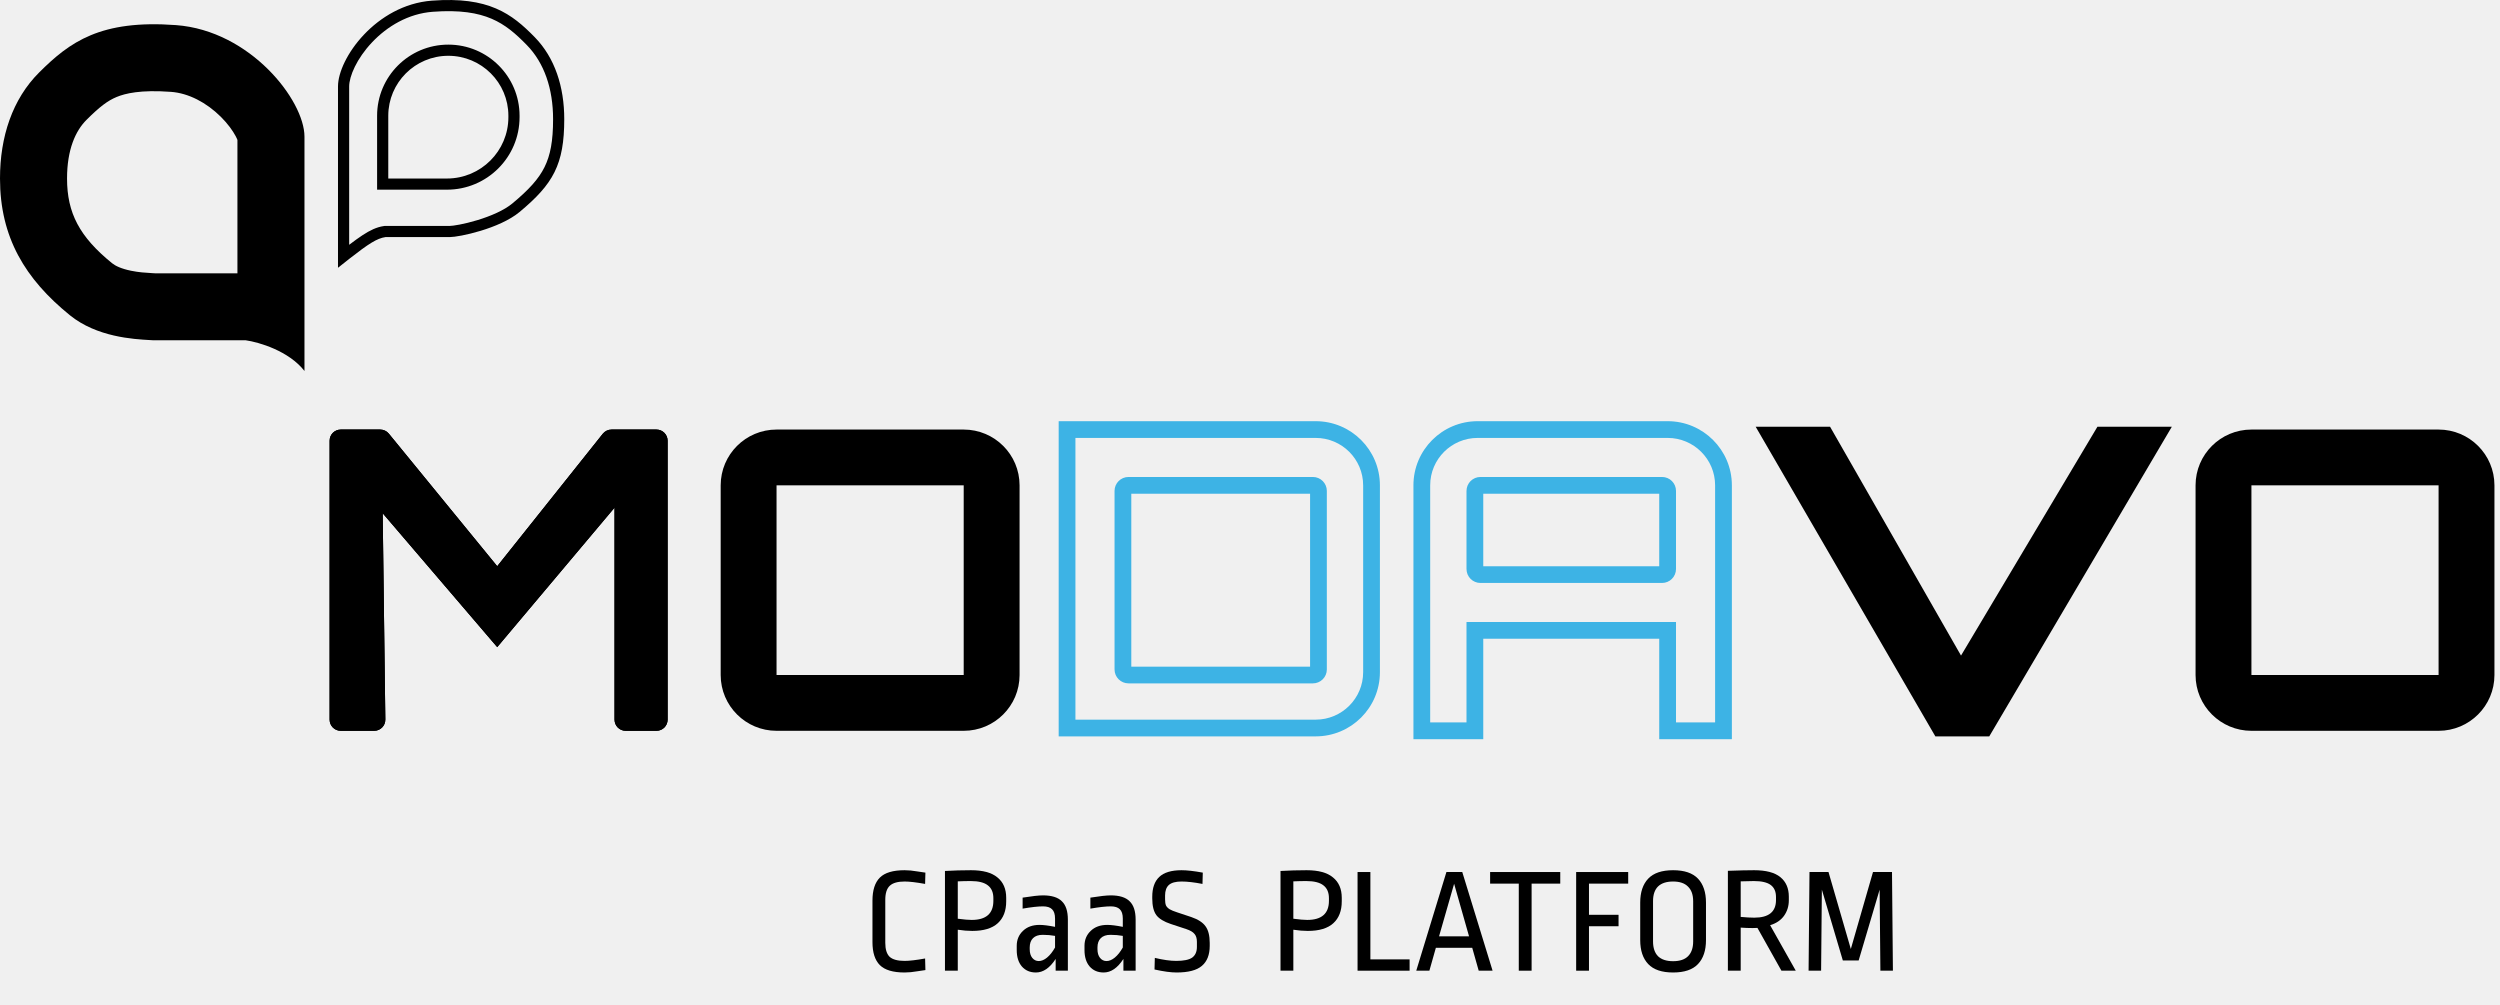
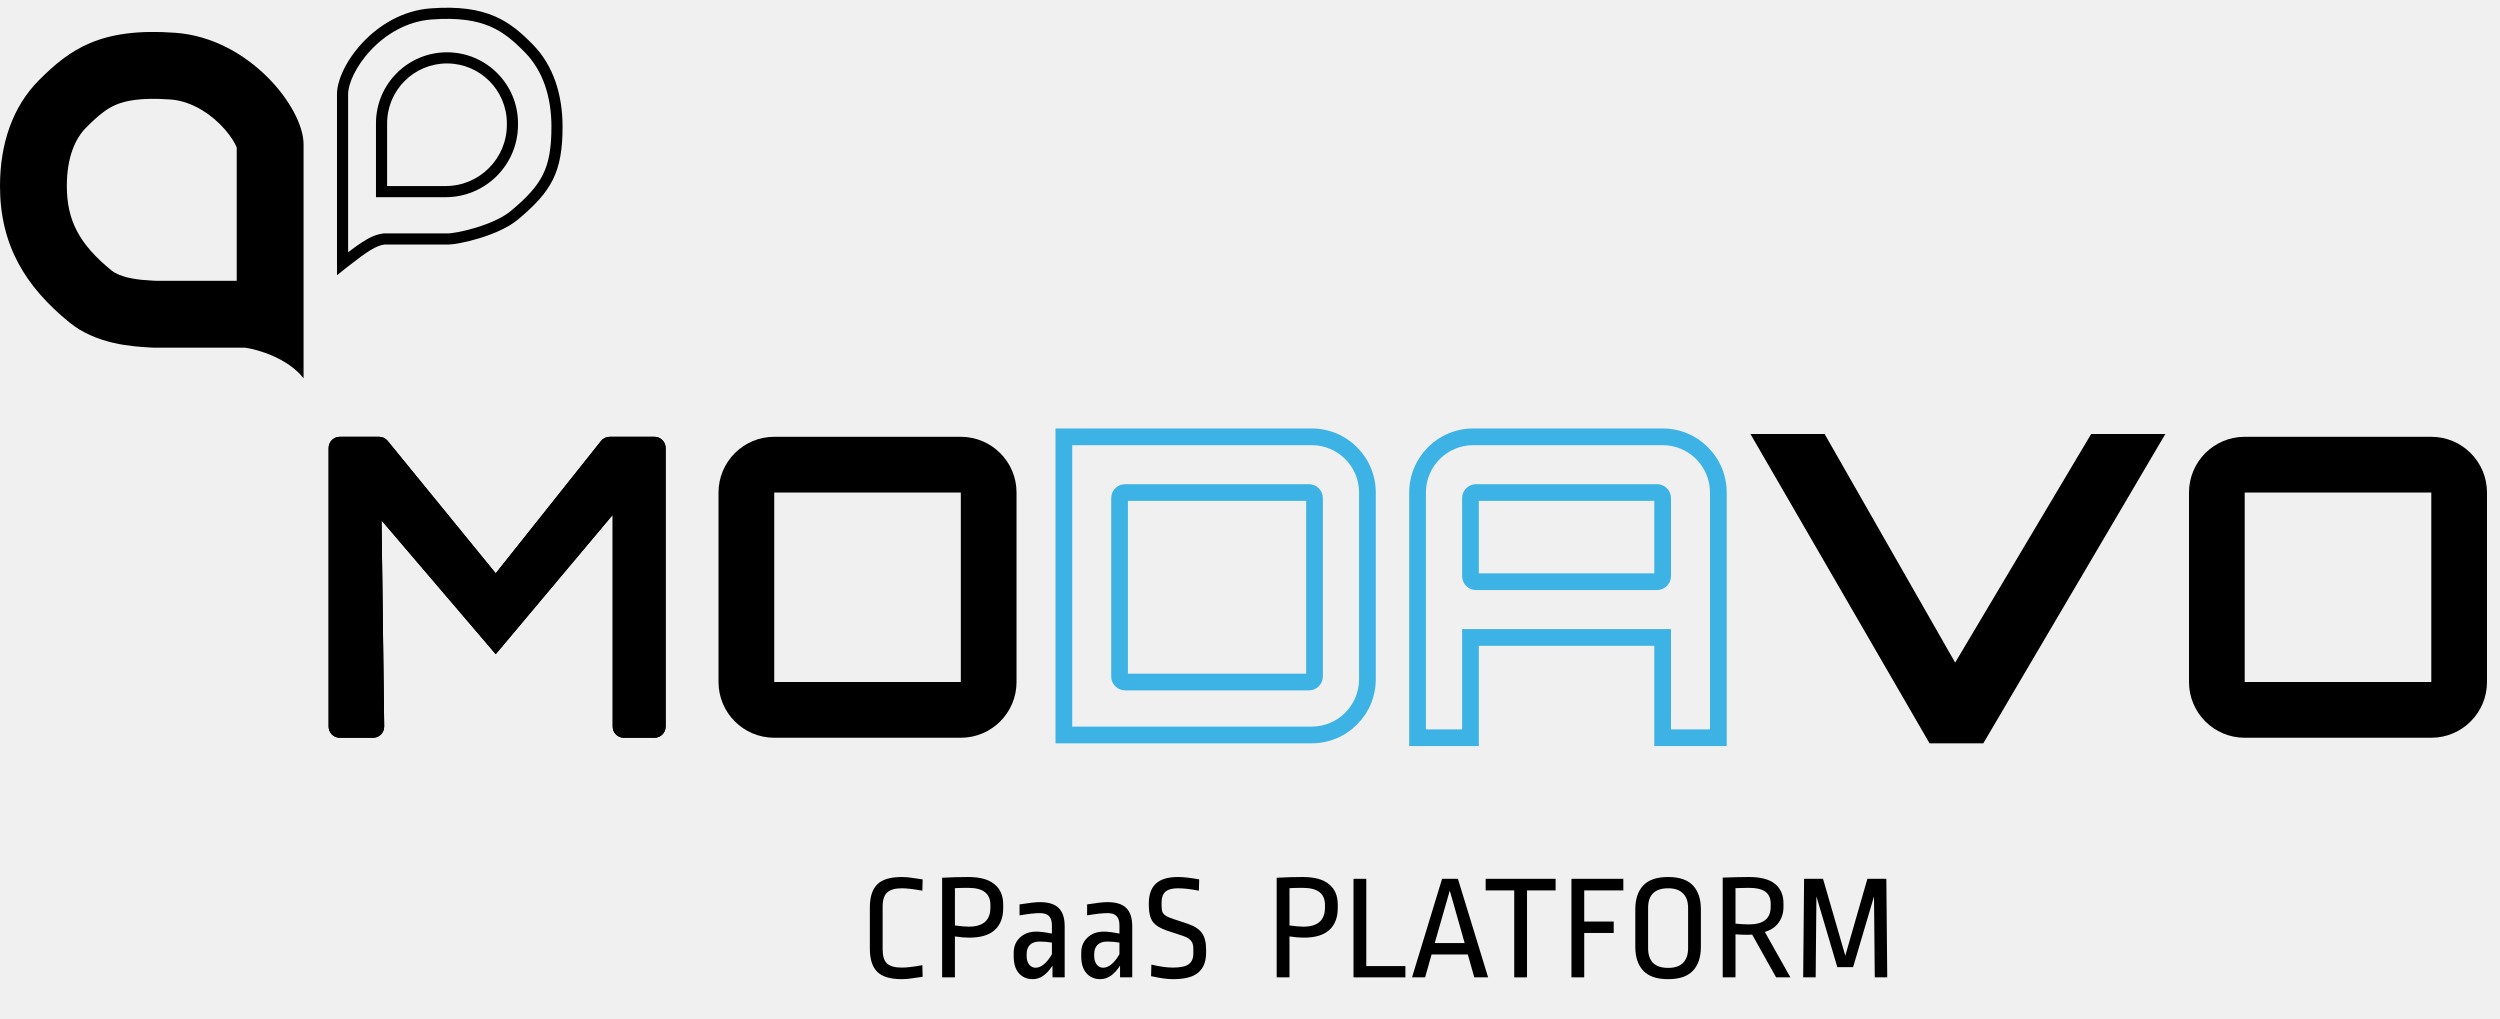
- <svg xmlns="http://www.w3.org/2000/svg" width="361" height="145" viewBox="0 0 361 145" fill="none">
-   <path d="M130.623 125.659C131.19 125.659 131.799 125.717 132.453 125.833C133.121 125.935 133.513 125.993 133.629 126.007L133.585 127.639C132.308 127.407 131.32 127.291 130.623 127.291C129.636 127.291 128.924 127.494 128.489 127.9C128.053 128.306 127.835 128.98 127.835 129.922V136.143C127.835 137.085 128.046 137.76 128.467 138.166C128.902 138.557 129.621 138.753 130.623 138.753C131.32 138.753 132.308 138.637 133.585 138.405L133.629 140.08C133.513 140.094 133.121 140.152 132.453 140.254C131.799 140.37 131.19 140.428 130.623 140.428C128.953 140.428 127.763 140.072 127.051 139.362C126.34 138.651 125.984 137.542 125.984 136.034V130.053C125.984 128.545 126.34 127.436 127.051 126.725C127.763 126.015 128.953 125.659 130.623 125.659Z" fill="black" />
-   <path d="M140.22 125.659C141.933 125.659 143.204 126.007 144.031 126.703C144.874 127.385 145.295 128.364 145.295 129.64V130.162C145.295 131.525 144.888 132.576 144.075 133.315C143.262 134.055 142.035 134.425 140.394 134.425C139.741 134.425 139.044 134.367 138.303 134.251V140.167H136.452V125.768C137.686 125.696 138.942 125.659 140.22 125.659ZM140.176 127.225C139.537 127.225 138.913 127.24 138.303 127.269V132.663C139.174 132.779 139.842 132.837 140.307 132.837C142.398 132.837 143.443 131.916 143.443 130.075V129.705C143.443 128.878 143.182 128.262 142.659 127.856C142.136 127.436 141.309 127.225 140.176 127.225Z" fill="black" />
-   <path d="M150.606 129.292C151.855 129.292 152.763 129.574 153.329 130.14C153.91 130.691 154.2 131.575 154.2 132.793V140.167H152.436V138.47C151.594 139.775 150.643 140.428 149.583 140.428C148.74 140.428 148.065 140.138 147.557 139.558C147.063 138.978 146.816 138.187 146.816 137.187V136.578C146.816 135.708 147.114 134.99 147.709 134.425C148.305 133.845 149.103 133.555 150.105 133.555C150.657 133.555 151.405 133.649 152.349 133.837V132.641C152.349 132.018 152.204 131.568 151.913 131.293C151.637 131.017 151.202 130.879 150.606 130.879C149.909 130.879 148.929 130.988 147.666 131.206V129.618C149.031 129.4 150.011 129.292 150.606 129.292ZM150.563 134.99C149.953 134.99 149.488 135.15 149.169 135.469C148.849 135.788 148.69 136.237 148.69 136.817V137.056C148.69 137.593 148.813 138.013 149.06 138.318C149.307 138.622 149.619 138.775 149.996 138.775C150.389 138.775 150.788 138.608 151.194 138.274C151.616 137.926 152 137.441 152.349 136.817V135.142C151.797 135.041 151.202 134.99 150.563 134.99Z" fill="black" />
-   <path d="M160.391 129.292C161.64 129.292 162.547 129.574 163.114 130.14C163.694 130.691 163.985 131.575 163.985 132.793V140.167H162.221V138.47C161.378 139.775 160.427 140.428 159.367 140.428C158.525 140.428 157.85 140.138 157.342 139.558C156.848 138.978 156.601 138.187 156.601 137.187V136.578C156.601 135.708 156.899 134.99 157.494 134.425C158.089 133.845 158.888 133.555 159.89 133.555C160.442 133.555 161.19 133.649 162.133 133.837V132.641C162.133 132.018 161.988 131.568 161.698 131.293C161.422 131.017 160.986 130.879 160.391 130.879C159.694 130.879 158.714 130.988 157.45 131.206V129.618C158.815 129.4 159.796 129.292 160.391 129.292ZM160.347 134.99C159.738 134.99 159.273 135.15 158.953 135.469C158.634 135.788 158.474 136.237 158.474 136.817V137.056C158.474 137.593 158.598 138.013 158.844 138.318C159.091 138.622 159.404 138.775 159.781 138.775C160.173 138.775 160.572 138.608 160.979 138.274C161.4 137.926 161.785 137.441 162.133 136.817V135.142C161.582 135.041 160.986 134.99 160.347 134.99Z" fill="black" />
-   <path d="M170.611 125.659C171.395 125.659 172.419 125.775 173.682 126.007L173.639 127.639C172.448 127.407 171.439 127.291 170.611 127.291C169.769 127.291 169.159 127.457 168.782 127.791C168.418 128.124 168.237 128.632 168.237 129.313V129.879C168.237 130.241 168.281 130.531 168.368 130.749C168.469 130.952 168.644 131.133 168.89 131.293C169.137 131.438 169.508 131.59 170.001 131.749L172.027 132.424C173 132.757 173.682 133.199 174.074 133.75C174.481 134.301 174.684 135.106 174.684 136.165V136.578C174.684 137.868 174.307 138.833 173.552 139.471C172.811 140.109 171.591 140.428 169.892 140.428C169.065 140.428 168.005 140.283 166.712 139.993L166.756 138.318C167.961 138.608 168.992 138.753 169.849 138.753C170.938 138.753 171.707 138.593 172.158 138.274C172.608 137.941 172.833 137.426 172.833 136.73V136.012C172.833 135.505 172.717 135.121 172.484 134.86C172.267 134.584 171.874 134.352 171.308 134.164L169.065 133.424C168.063 133.091 167.366 132.663 166.974 132.141C166.582 131.604 166.386 130.8 166.386 129.727V129.487C166.386 128.226 166.72 127.276 167.388 126.638C168.07 125.986 169.145 125.659 170.611 125.659Z" fill="black" />
-   <path d="M188.675 125.659C190.388 125.659 191.659 126.007 192.486 126.703C193.329 127.385 193.75 128.364 193.75 129.64V130.162C193.75 131.525 193.343 132.576 192.53 133.315C191.717 134.055 190.49 134.425 188.849 134.425C188.195 134.425 187.498 134.367 186.758 134.251V140.167H184.906V125.768C186.141 125.696 187.397 125.659 188.675 125.659ZM188.631 127.225C187.992 127.225 187.368 127.24 186.758 127.269V132.663C187.629 132.779 188.297 132.837 188.762 132.837C190.853 132.837 191.898 131.916 191.898 130.075V129.705C191.898 128.878 191.637 128.262 191.114 127.856C190.591 127.436 189.764 127.225 188.631 127.225Z" fill="black" />
-   <path d="M197.883 125.92V138.535H203.546V140.167H196.031V125.92H197.883Z" fill="black" />
-   <path d="M211.151 125.92L215.529 140.167H213.525L212.589 136.861H207.339L206.403 140.167H204.508L208.864 125.92H211.151ZM209.975 127.617L207.797 135.208H212.131L209.975 127.617Z" fill="black" />
-   <path d="M225.301 125.92V127.595H221.163V140.167H219.312V127.595H215.173V125.92H225.301Z" fill="black" />
-   <path d="M235.112 125.92V127.595H229.448V132.097H233.718V133.75H229.448V140.167H227.597V125.92H235.112Z" fill="black" />
-   <path d="M241.596 125.659C243.222 125.659 244.42 126.065 245.19 126.877C245.959 127.689 246.344 128.842 246.344 130.336V135.751C246.344 137.245 245.959 138.398 245.19 139.21C244.42 140.022 243.222 140.428 241.596 140.428C239.969 140.428 238.771 140.022 238.002 139.21C237.232 138.398 236.847 137.245 236.847 135.751V130.336C236.847 128.842 237.232 127.689 238.002 126.877C238.771 126.065 239.969 125.659 241.596 125.659ZM241.596 127.291C240.637 127.291 239.911 127.53 239.417 128.008C238.938 128.487 238.699 129.19 238.699 130.118V135.947C238.699 136.875 238.938 137.586 239.417 138.079C239.911 138.557 240.637 138.796 241.596 138.796C242.554 138.796 243.273 138.557 243.752 138.079C244.246 137.586 244.493 136.875 244.493 135.947V130.14C244.493 129.212 244.246 128.509 243.752 128.03C243.273 127.537 242.554 127.291 241.596 127.291Z" fill="black" />
-   <path d="M253.296 125.659C255.009 125.659 256.273 125.993 257.086 126.66C257.899 127.327 258.306 128.262 258.306 129.466V130.009C258.306 130.85 258.073 131.597 257.609 132.25C257.144 132.888 256.476 133.337 255.605 133.598L259.308 140.167H257.238L253.775 133.99C253.659 134.004 253.427 134.011 253.078 134.011C252.497 134.011 251.924 133.99 251.357 133.946V140.167H249.506V125.746C251.132 125.688 252.396 125.659 253.296 125.659ZM253.252 127.225C252.773 127.225 252.142 127.24 251.357 127.269V132.402C252.142 132.474 252.795 132.511 253.318 132.511C255.409 132.511 256.454 131.662 256.454 129.966V129.531C256.454 128.748 256.2 128.168 255.692 127.791C255.184 127.414 254.37 127.225 253.252 127.225Z" fill="black" />
-   <path d="M271.528 140.167L271.419 128.465L268.391 138.688H266.104L263.077 128.465L262.968 140.167H261.16L261.29 125.92H264.035L267.259 137.035L270.46 125.92H273.205L273.336 140.167H271.528Z" fill="black" />
-   <path fill-rule="evenodd" clip-rule="evenodd" d="M325.106 70.083V97.472H352.131V70.083H325.106ZM317.039 97.472V70.083C317.039 65.634 320.651 62.028 325.106 62.028H352.131C356.587 62.028 360.198 65.634 360.198 70.083V97.472C360.198 101.921 356.587 105.528 352.131 105.528H325.106C320.651 105.528 317.039 101.921 317.039 97.472Z" fill="black" />
-   <path d="M263.796 62.431H254.922L279.93 105.528H286.787L312.199 62.431H303.325L283.157 96.264L263.796 62.431Z" fill="black" />
-   <path fill-rule="evenodd" clip-rule="evenodd" d="M253.522 61.625H264.264L283.171 94.665L302.866 61.625H313.61L287.249 106.333H279.465L253.522 61.625ZM256.322 63.236L280.395 104.722H286.326L310.788 63.236H303.784L283.143 97.863L263.328 63.236H256.322Z" fill="black" />
-   <path fill-rule="evenodd" clip-rule="evenodd" d="M204.099 70.083C204.099 64.967 208.253 60.819 213.376 60.819H240.805C245.928 60.819 250.082 64.967 250.082 70.083V106.736H239.594V92.236H214.183V106.736H204.099V70.083ZM213.376 63.236C209.589 63.236 206.519 66.302 206.519 70.083V104.319H211.763V89.819H242.015V104.319H247.662V70.083C247.662 66.302 244.592 63.236 240.805 63.236H213.376ZM214.183 71.292V81.764H239.594V71.292H214.183ZM211.763 70.889C211.763 69.777 212.666 68.875 213.78 68.875H239.998C241.112 68.875 242.015 69.777 242.015 70.889V82.167C242.015 83.279 241.112 84.18 239.998 84.18H213.78C212.666 84.18 211.763 83.279 211.763 82.167V70.889Z" fill="#3DB3E5" />
-   <path fill-rule="evenodd" clip-rule="evenodd" d="M152.873 60.819H189.981C195.105 60.819 199.259 64.967 199.259 70.083V97.069C199.259 102.186 195.105 106.333 189.981 106.333H152.873V60.819ZM155.293 63.236V103.917H189.981C193.769 103.917 196.839 100.851 196.839 97.069V70.083C196.839 66.302 193.769 63.236 189.981 63.236H155.293ZM160.94 70.889C160.94 69.777 161.843 68.875 162.957 68.875H189.578C190.692 68.875 191.595 69.777 191.595 70.889V96.667C191.595 97.779 190.692 98.68 189.578 98.68H162.957C161.843 98.68 160.94 97.779 160.94 96.667V70.889ZM163.36 71.292V96.264H189.175V71.292H163.36Z" fill="#3DB3E5" />
-   <path fill-rule="evenodd" clip-rule="evenodd" d="M112.133 70.083V97.472H139.158V70.083H112.133ZM104.066 97.472V70.083C104.066 65.634 107.678 62.028 112.133 62.028H139.158C143.614 62.028 147.226 65.634 147.226 70.083V97.472C147.226 101.921 143.614 105.528 139.158 105.528H112.133C107.678 105.528 104.066 101.921 104.066 97.472Z" fill="black" />
-   <path d="M54.029 105.528H49.21C48.319 105.528 47.596 104.806 47.596 103.917V63.639C47.596 62.749 48.319 62.028 49.21 62.028H54.898C55.382 62.028 55.841 62.245 56.148 62.62L71.798 81.764L87.044 62.636C87.35 62.252 87.815 62.028 88.307 62.028H94.789C95.68 62.028 96.403 62.749 96.403 63.639V103.917C96.403 104.806 95.68 105.528 94.789 105.528H90.352C89.461 105.528 88.739 104.806 88.739 103.917V73.305L71.798 93.444L55.26 74.111L55.642 103.896C55.654 104.794 54.928 105.528 54.029 105.528Z" fill="black" />
-   <path fill-rule="evenodd" clip-rule="evenodd" d="M54.425 71.894L71.793 92.198L89.545 71.094V103.917C89.545 104.362 89.907 104.722 90.352 104.722H94.789C95.235 104.722 95.596 104.362 95.596 103.917V63.639C95.596 63.194 95.235 62.833 94.789 62.833H88.307C88.061 62.833 87.828 62.945 87.675 63.137L71.806 83.047L55.523 63.13C55.369 62.942 55.14 62.833 54.898 62.833H49.21C48.764 62.833 48.403 63.194 48.403 63.639V103.917C48.403 104.362 48.764 104.722 49.21 104.722H54.029C54.479 104.722 54.842 104.355 54.836 103.906L54.425 71.894ZM71.798 93.444L55.26 74.111L55.642 103.896C55.654 104.794 54.928 105.528 54.029 105.528H49.21C48.319 105.528 47.596 104.806 47.596 103.917V63.639C47.596 62.749 48.319 62.028 49.21 62.028H54.898C55.382 62.028 55.841 62.245 56.148 62.62L71.798 81.764L87.044 62.636C87.35 62.252 87.815 62.028 88.307 62.028H94.789C95.68 62.028 96.403 62.749 96.403 63.639V103.917C96.403 104.806 95.68 105.528 94.789 105.528H90.352C89.461 105.528 88.739 104.806 88.739 103.917V73.305L71.798 93.444Z" fill="black" />
-   <path fill-rule="evenodd" clip-rule="evenodd" d="M54.425 71.894L71.793 92.198L89.545 71.094V103.917C89.545 104.362 89.907 104.722 90.352 104.722H94.789C95.235 104.722 95.596 104.362 95.596 103.917V63.639C95.596 63.194 95.235 62.833 94.789 62.833H88.307C88.061 62.833 87.828 62.945 87.675 63.137L71.806 83.047L55.523 63.13C55.369 62.942 55.14 62.833 54.898 62.833H49.21C48.764 62.833 48.403 63.194 48.403 63.639V103.917C48.403 104.362 48.764 104.722 49.21 104.722H54.029C54.479 104.722 54.842 104.355 54.836 103.906L54.425 71.894ZM71.798 93.444L55.26 74.111L55.642 103.896C55.654 104.794 54.928 105.528 54.029 105.528H49.21C48.319 105.528 47.596 104.806 47.596 103.917V63.639C47.596 62.749 48.319 62.028 49.21 62.028H54.898C55.382 62.028 55.841 62.245 56.148 62.62L71.798 81.764L87.044 62.636C87.35 62.252 87.815 62.028 88.307 62.028H94.789C95.68 62.028 96.403 62.749 96.403 63.639V103.917C96.403 104.806 95.68 105.528 94.789 105.528H90.352C89.461 105.528 88.739 104.806 88.739 103.917V73.305L71.798 93.444Z" fill="black" fill-opacity="0.2" />
-   <path fill-rule="evenodd" clip-rule="evenodd" d="M43.966 53.569C41.707 50.669 37.378 49.407 35.495 49.139H22.185C22.03 49.129 21.852 49.119 21.655 49.108C19.279 48.976 13.988 48.681 10.084 45.514C3.63 40.278 0 34.274 0 25.778C0 19.736 1.797 14.316 5.647 10.472C10.084 6.042 14.521 2.819 25.412 3.625C36.152 4.42 43.966 14.5 43.966 19.736V53.569ZM34.285 39.472V20.205C34.24 20.088 34.16 19.904 34.027 19.654C33.616 18.882 32.905 17.877 31.889 16.868C29.8 14.793 27.218 13.452 24.696 13.265C20.3 12.94 18.079 13.49 16.832 14.008C15.564 14.536 14.42 15.383 12.492 17.308C10.907 18.89 9.681 21.587 9.681 25.778C9.681 30.756 11.478 34.19 16.188 38.011C16.659 38.394 17.524 38.809 18.913 39.094C20.063 39.33 20.999 39.385 22.058 39.447C22.2 39.455 22.345 39.463 22.492 39.472H34.285Z" fill="black" />
-   <path fill-rule="evenodd" clip-rule="evenodd" d="M54.453 27.389H64.537C70.329 27.389 75.025 22.7 75.025 16.917V16.715C75.025 11.043 70.419 6.444 64.739 6.444C59.058 6.444 54.453 11.043 54.453 16.715V27.389ZM56.067 25.778V16.715C56.067 11.933 59.949 8.056 64.739 8.056C69.528 8.056 73.411 11.933 73.411 16.715V16.917C73.411 21.811 69.438 25.778 64.537 25.778H56.067ZM55.546 32.625L55.429 32.642C54.39 32.794 53.455 33.236 52.329 33.975C51.781 34.336 51.155 34.789 50.42 35.349V12.486C50.42 11.037 51.496 8.469 53.727 6.111C55.902 3.811 58.938 1.971 62.484 1.702C66.4 1.405 69.008 1.861 70.982 2.704C72.962 3.55 74.452 4.845 76.074 6.508C78.601 9.098 79.865 12.835 79.865 17.204C79.865 20.363 79.478 22.423 78.627 24.136C77.769 25.861 76.361 27.4 73.991 29.374C72.792 30.373 70.861 31.203 68.935 31.788C66.997 32.378 65.382 32.625 64.941 32.625H55.546ZM48.806 12.486C48.806 8.442 54.281 0.709 62.361 0.096C70.554 -0.526 73.892 1.962 77.23 5.384C80.126 8.352 81.478 12.538 81.478 17.204C81.478 23.765 79.88 26.567 75.025 30.611C72.123 33.028 66.302 34.236 64.941 34.236H55.663C54.455 34.413 53.253 35.168 50.42 37.388C49.933 37.769 49.398 38.194 48.806 38.667V12.486Z" fill="black" />
+ <svg xmlns="http://www.w3.org/2000/svg" width="162" height="66" viewBox="0 0 162 66" fill="none">
+   <g clip-path="url(#clip0_142_323)">
+     <path d="M58.442 56.83C58.696 56.83 58.969 56.856 59.261 56.908C59.56 56.954 59.735 56.98 59.787 56.986L59.768 57.717C59.196 57.613 58.754 57.561 58.442 57.561C58.001 57.561 57.682 57.652 57.487 57.834C57.292 58.016 57.195 58.319 57.195 58.741V61.53C57.195 61.952 57.289 62.254 57.478 62.436C57.673 62.612 57.994 62.7 58.442 62.7C58.754 62.7 59.196 62.648 59.768 62.544L59.787 63.294C59.735 63.301 59.56 63.327 59.261 63.372C58.969 63.424 58.696 63.45 58.442 63.45C57.695 63.45 57.163 63.291 56.844 62.973C56.526 62.654 56.367 62.157 56.367 61.481V58.8C56.367 58.124 56.526 57.626 56.844 57.308C57.163 56.989 57.695 56.83 58.442 56.83Z" fill="black" />
+     <path d="M62.736 56.83C63.503 56.83 64.071 56.986 64.442 57.298C64.818 57.604 65.007 58.042 65.007 58.614V58.848C65.007 59.459 64.825 59.931 64.461 60.262C64.097 60.594 63.548 60.759 62.814 60.759C62.522 60.759 62.21 60.733 61.879 60.681V63.333H61.05V56.879C61.602 56.846 62.164 56.83 62.736 56.83ZM62.717 57.532C62.431 57.532 62.151 57.539 61.879 57.552V59.97C62.268 60.022 62.567 60.048 62.775 60.048C63.711 60.048 64.178 59.635 64.178 58.809V58.644C64.178 58.273 64.061 57.997 63.828 57.815C63.594 57.626 63.223 57.532 62.717 57.532Z" fill="black" />
+     <path d="M67.383 58.458C67.942 58.458 68.348 58.585 68.601 58.839C68.861 59.086 68.991 59.482 68.991 60.028V63.333H68.202V62.573C67.825 63.158 67.399 63.45 66.925 63.45C66.548 63.45 66.246 63.32 66.019 63.06C65.798 62.8 65.688 62.446 65.688 61.998V61.725C65.688 61.335 65.821 61.013 66.087 60.759C66.353 60.499 66.711 60.369 67.159 60.369C67.406 60.369 67.74 60.412 68.163 60.496V59.96C68.163 59.68 68.098 59.479 67.968 59.355C67.844 59.232 67.65 59.17 67.383 59.17C67.071 59.17 66.633 59.219 66.067 59.316V58.605C66.678 58.507 67.117 58.458 67.383 58.458ZM67.364 61.013C67.091 61.013 66.883 61.084 66.74 61.227C66.597 61.37 66.526 61.572 66.526 61.832V61.939C66.526 62.18 66.581 62.368 66.691 62.505C66.802 62.641 66.941 62.709 67.11 62.709C67.286 62.709 67.464 62.635 67.646 62.485C67.835 62.329 68.007 62.111 68.163 61.832V61.081C67.916 61.036 67.65 61.013 67.364 61.013Z" fill="black" />
+     <path d="M71.761 58.458C72.32 58.458 72.726 58.585 72.979 58.839C73.239 59.086 73.369 59.482 73.369 60.028V63.333H72.579V62.573C72.203 63.158 71.777 63.45 71.303 63.45C70.926 63.45 70.624 63.32 70.397 63.06C70.176 62.8 70.065 62.446 70.065 61.998V61.725C70.065 61.335 70.198 61.013 70.465 60.759C70.731 60.499 71.088 60.369 71.537 60.369C71.784 60.369 72.118 60.412 72.54 60.496V59.96C72.54 59.68 72.475 59.479 72.346 59.355C72.222 59.232 72.027 59.17 71.761 59.17C71.449 59.17 71.01 59.219 70.445 59.316V58.605C71.056 58.507 71.495 58.458 71.761 58.458ZM71.741 61.013C71.469 61.013 71.261 61.084 71.118 61.227C70.975 61.37 70.903 61.572 70.903 61.832V61.939C70.903 62.18 70.959 62.368 71.069 62.505C71.179 62.641 71.319 62.709 71.488 62.709C71.663 62.709 71.842 62.635 72.024 62.485C72.212 62.329 72.385 62.111 72.54 61.832V61.081C72.294 61.036 72.027 61.013 71.741 61.013Z" fill="black" />
+     <path d="M76.334 56.83C76.684 56.83 77.142 56.882 77.708 56.986L77.688 57.717C77.155 57.613 76.704 57.561 76.334 57.561C75.957 57.561 75.684 57.636 75.515 57.786C75.353 57.935 75.271 58.163 75.271 58.468V58.722C75.271 58.884 75.291 59.014 75.33 59.112C75.375 59.203 75.453 59.284 75.564 59.355C75.674 59.42 75.84 59.489 76.061 59.56L76.967 59.862C77.402 60.012 77.708 60.21 77.883 60.457C78.065 60.704 78.156 61.065 78.156 61.539V61.725C78.156 62.303 77.987 62.735 77.649 63.021C77.318 63.307 76.772 63.45 76.012 63.45C75.642 63.45 75.167 63.385 74.589 63.255L74.609 62.505C75.148 62.635 75.609 62.7 75.992 62.7C76.48 62.7 76.824 62.628 77.025 62.485C77.227 62.336 77.328 62.105 77.328 61.793V61.471C77.328 61.244 77.276 61.071 77.172 60.954C77.074 60.831 76.899 60.727 76.645 60.642L75.642 60.311C75.193 60.161 74.882 59.97 74.706 59.736C74.531 59.495 74.443 59.134 74.443 58.653V58.546C74.443 57.981 74.592 57.555 74.891 57.269C75.197 56.976 75.677 56.83 76.334 56.83Z" fill="black" />
+     <path d="M84.415 56.83C85.182 56.83 85.75 56.986 86.121 57.298C86.498 57.604 86.686 58.042 86.686 58.614V58.848C86.686 59.459 86.504 59.931 86.14 60.262C85.776 60.594 85.227 60.759 84.493 60.759C84.201 60.759 83.889 60.733 83.558 60.681V63.333H82.729V56.879C83.282 56.846 83.844 56.83 84.415 56.83ZM84.396 57.532C84.11 57.532 83.831 57.539 83.558 57.552V59.97C83.948 60.022 84.246 60.048 84.454 60.048C85.39 60.048 85.858 59.635 85.858 58.809V58.644C85.858 58.273 85.741 57.997 85.507 57.815C85.273 57.626 84.903 57.532 84.396 57.532Z" fill="black" />
+     <path d="M88.535 56.947V62.602H91.069V63.333H87.707V56.947H88.535Z" fill="black" />
+     <path d="M94.472 56.947L96.43 63.333H95.534L95.115 61.851H92.766L92.347 63.333H91.499L93.448 56.947H94.472ZM93.945 57.708L92.971 61.11H94.91L93.945 57.708Z" fill="black" />
+     <path d="M100.803 56.947V57.698H98.951V63.333H98.123V57.698H96.271V56.947H100.803Z" fill="black" />
+     <path d="M105.192 56.947V57.698H102.658V59.716H104.568V60.457H102.658V63.333H101.83V56.947H105.192Z" fill="black" />
+     <path d="M108.093 56.83C108.82 56.83 109.356 57.012 109.701 57.376C110.045 57.74 110.217 58.257 110.217 58.926V61.354C110.217 62.024 110.045 62.54 109.701 62.904C109.356 63.268 108.82 63.45 108.093 63.45C107.365 63.45 106.829 63.268 106.485 62.904C106.141 62.54 105.968 62.024 105.968 61.354V58.926C105.968 58.257 106.141 57.74 106.485 57.376C106.829 57.012 107.365 56.83 108.093 56.83ZM108.093 57.561C107.664 57.561 107.339 57.669 107.118 57.883C106.904 58.098 106.797 58.413 106.797 58.829V61.442C106.797 61.858 106.904 62.176 107.118 62.397C107.339 62.612 107.664 62.719 108.093 62.719C108.522 62.719 108.843 62.612 109.058 62.397C109.278 62.176 109.389 61.858 109.389 61.442V58.839C109.389 58.423 109.278 58.107 109.058 57.893C108.843 57.672 108.522 57.561 108.093 57.561Z" fill="black" />
+     <path d="M113.328 56.83C114.094 56.83 114.66 56.98 115.023 57.279C115.387 57.578 115.569 57.997 115.569 58.536V58.78C115.569 59.157 115.465 59.492 115.257 59.784C115.049 60.07 114.75 60.272 114.361 60.389L116.017 63.333H115.092L113.542 60.564C113.49 60.571 113.386 60.574 113.23 60.574C112.97 60.574 112.714 60.564 112.46 60.545V63.333H111.632V56.869C112.36 56.843 112.925 56.83 113.328 56.83ZM113.308 57.532C113.094 57.532 112.811 57.539 112.46 57.552V59.853C112.811 59.885 113.104 59.901 113.337 59.901C114.273 59.901 114.741 59.521 114.741 58.761V58.566C114.741 58.215 114.627 57.955 114.4 57.786C114.172 57.617 113.808 57.532 113.308 57.532Z" fill="black" />
+     <path d="M121.485 63.333L121.436 58.088L120.081 62.67H119.058L117.704 58.088L117.655 63.333H116.846L116.905 56.947H118.132L119.575 61.929L121.007 56.947H122.235L122.294 63.333H121.485Z" fill="black" />
+     <path fill-rule="evenodd" clip-rule="evenodd" d="M145.457 31.917V44.194H157.548V31.917H145.457ZM141.847 44.194V31.917C141.847 29.922 143.463 28.305 145.457 28.305H157.548C159.541 28.305 161.157 29.922 161.157 31.917V44.194C161.157 46.189 159.541 47.806 157.548 47.806H145.457C143.463 47.806 141.847 46.189 141.847 44.194Z" fill="black" />
+     <path d="M118.025 28.486H114.055L125.244 47.806H128.312L139.681 28.486H135.711L126.688 43.653L118.025 28.486Z" fill="black" />
+     <path fill-rule="evenodd" clip-rule="evenodd" d="M113.429 28.125H118.235L126.694 42.936L135.506 28.125H140.313L128.518 48.167H125.036L113.429 28.125ZM114.682 28.847L125.452 47.444H128.106L139.05 28.847H135.916L126.682 44.37L117.816 28.847H114.682Z" fill="black" />
+     <path fill-rule="evenodd" clip-rule="evenodd" d="M91.316 31.917C91.316 29.623 93.175 27.764 95.467 27.764H107.739C110.031 27.764 111.89 29.623 111.89 31.917V48.347H107.198V41.847H95.828V48.347H91.316V31.917ZM95.467 28.847C93.773 28.847 92.399 30.221 92.399 31.917V47.264H94.745V40.764H108.28V47.264H110.807V31.917C110.807 30.221 109.433 28.847 107.739 28.847H95.467ZM95.828 32.458V37.153H107.198V32.458H95.828ZM94.745 32.278C94.745 31.779 95.149 31.375 95.648 31.375H107.378C107.876 31.375 108.28 31.779 108.28 32.278V37.333C108.28 37.832 107.876 38.236 107.378 38.236H95.648C95.149 38.236 94.745 37.832 94.745 37.333V32.278Z" fill="#3DB3E5" />
+     <path fill-rule="evenodd" clip-rule="evenodd" d="M68.397 27.764H85C87.292 27.764 89.151 29.623 89.151 31.917V44.014C89.151 46.307 87.292 48.167 85 48.167H68.397V27.764ZM69.48 28.847V47.083H85C86.694 47.083 88.068 45.709 88.068 44.014V31.917C88.068 30.221 86.694 28.847 85 28.847H69.48ZM72.006 32.278C72.006 31.779 72.41 31.375 72.909 31.375H84.82C85.318 31.375 85.722 31.779 85.722 32.278V43.833C85.722 44.332 85.318 44.736 84.82 44.736H72.909C72.41 44.736 72.006 44.332 72.006 43.833V32.278ZM73.089 32.458V43.653H84.639V32.458H73.089Z" fill="#3DB3E5" />
+     <path fill-rule="evenodd" clip-rule="evenodd" d="M50.17 31.917V44.194H62.261V31.917H50.17ZM46.56 44.194V31.917C46.56 29.922 48.176 28.305 50.17 28.305H62.261C64.255 28.305 65.871 29.922 65.871 31.917V44.194C65.871 46.189 64.255 47.806 62.261 47.806H50.17C48.176 47.806 46.56 46.189 46.56 44.194Z" fill="black" />
+     <path d="M24.173 47.806H22.017C21.618 47.806 21.295 47.482 21.295 47.083V29.028C21.295 28.629 21.618 28.305 22.017 28.305H24.562C24.779 28.305 24.984 28.403 25.121 28.571L32.123 37.153L38.945 28.578C39.082 28.406 39.289 28.305 39.51 28.305H42.41C42.809 28.305 43.132 28.629 43.132 29.028V47.083C43.132 47.482 42.809 47.806 42.41 47.806H40.425C40.026 47.806 39.703 47.482 39.703 47.083V33.361L32.123 42.389L24.724 33.722L24.895 47.074C24.9 47.477 24.576 47.806 24.173 47.806Z" fill="black" />
+     <path fill-rule="evenodd" clip-rule="evenodd" d="M24.35 32.728L32.121 41.83L40.064 32.37V47.083C40.064 47.283 40.225 47.444 40.425 47.444H42.41C42.609 47.444 42.771 47.283 42.771 47.083V29.028C42.771 28.828 42.609 28.667 42.41 28.667H39.51C39.4 28.667 39.295 28.717 39.227 28.803L32.127 37.728L24.841 28.799C24.773 28.715 24.67 28.667 24.562 28.667H22.017C21.818 28.667 21.656 28.828 21.656 29.028V47.083C21.656 47.283 21.818 47.444 22.017 47.444H24.173C24.375 47.444 24.537 47.28 24.534 47.079L24.35 32.728ZM32.123 42.389L24.724 33.722L24.895 47.074C24.9 47.477 24.576 47.806 24.173 47.806H22.017C21.618 47.806 21.295 47.482 21.295 47.083V29.028C21.295 28.629 21.618 28.305 22.017 28.305H24.562C24.779 28.305 24.984 28.403 25.121 28.571L32.123 37.153L38.945 28.578C39.082 28.406 39.289 28.305 39.51 28.305H42.41C42.809 28.305 43.132 28.629 43.132 29.028V47.083C43.132 47.482 42.809 47.806 42.41 47.806H40.425C40.026 47.806 39.703 47.482 39.703 47.083V33.361L32.123 42.389Z" fill="black" />
+     <path fill-rule="evenodd" clip-rule="evenodd" d="M24.35 32.728L32.121 41.83L40.064 32.37V47.083C40.064 47.283 40.225 47.444 40.425 47.444H42.41C42.609 47.444 42.771 47.283 42.771 47.083V29.028C42.771 28.828 42.609 28.667 42.41 28.667H39.51C39.4 28.667 39.295 28.717 39.227 28.803L32.127 37.728L24.841 28.799C24.773 28.715 24.67 28.667 24.562 28.667H22.017C21.818 28.667 21.656 28.828 21.656 29.028V47.083C21.656 47.283 21.818 47.444 22.017 47.444H24.173C24.375 47.444 24.537 47.28 24.534 47.079L24.35 32.728ZM32.123 42.389L24.724 33.722L24.895 47.074C24.9 47.477 24.576 47.806 24.173 47.806H22.017C21.618 47.806 21.295 47.482 21.295 47.083V29.028C21.295 28.629 21.618 28.305 22.017 28.305H24.562C24.779 28.305 24.984 28.403 25.121 28.571L32.123 37.153L38.945 28.578C39.082 28.406 39.289 28.305 39.51 28.305H42.41C42.809 28.305 43.132 28.629 43.132 29.028V47.083C43.132 47.482 42.809 47.806 42.41 47.806H40.425C40.026 47.806 39.703 47.482 39.703 47.083V33.361L32.123 42.389Z" fill="black" fill-opacity="0.2" />
+     <path fill-rule="evenodd" clip-rule="evenodd" d="M19.671 24.514C18.66 23.214 16.723 22.648 15.881 22.528H9.926C9.856 22.523 9.777 22.519 9.689 22.514C8.625 22.455 6.258 22.323 4.512 20.903C1.624 18.556 0 15.864 0 12.056C0 9.347 0.804 6.918 2.527 5.194C4.512 3.208 6.497 1.764 11.369 2.125C16.175 2.481 19.671 7 19.671 9.347V24.514ZM15.34 18.195V9.557C15.319 9.505 15.284 9.423 15.224 9.31C15.04 8.964 14.722 8.514 14.268 8.062C13.333 7.131 12.178 6.53 11.05 6.447C9.082 6.301 8.089 6.547 7.531 6.78C6.964 7.016 6.452 7.396 5.589 8.259C4.88 8.968 4.331 10.177 4.331 12.056C4.331 14.287 5.135 15.826 7.243 17.54C7.454 17.711 7.84 17.897 8.462 18.025C8.977 18.131 9.395 18.155 9.869 18.183C9.933 18.187 9.997 18.19 10.063 18.195H15.34Z" fill="black" />
+     <path fill-rule="evenodd" clip-rule="evenodd" d="M24.363 12.778H28.875C31.466 12.778 33.567 10.676 33.567 8.083V7.993C33.567 5.45 31.506 3.389 28.965 3.389C26.423 3.389 24.363 5.45 24.363 7.993V12.778ZM25.085 12.056V7.993C25.085 5.849 26.822 4.111 28.965 4.111C31.108 4.111 32.845 5.849 32.845 7.993V8.083C32.845 10.277 31.067 12.056 28.875 12.056H25.085ZM24.852 15.125L24.8 15.133C24.334 15.201 23.916 15.399 23.413 15.73C23.167 15.892 22.887 16.095 22.558 16.346V6.097C22.558 5.447 23.04 4.297 24.038 3.239C25.011 2.208 26.369 1.384 27.956 1.263C29.708 1.13 30.875 1.334 31.758 1.712C32.644 2.091 33.311 2.672 34.037 3.417C35.167 4.578 35.733 6.254 35.733 8.212C35.733 9.628 35.559 10.552 35.178 11.319C34.795 12.093 34.165 12.783 33.105 13.668C32.568 14.115 31.704 14.488 30.843 14.75C29.975 15.014 29.253 15.125 29.055 15.125H24.852ZM21.837 6.097C21.837 4.285 24.286 0.818 27.901 0.543C31.567 0.264 33.06 1.379 34.554 2.913C35.849 4.244 36.454 6.12 36.454 8.212C36.454 11.153 35.739 12.409 33.567 14.222C32.269 15.306 29.665 15.847 29.055 15.847H24.904C24.364 15.927 23.826 16.265 22.558 17.26C22.341 17.431 22.101 17.622 21.837 17.833V6.097Z" fill="black" />
+   </g>
+   <defs>
+     <clipPath id="clip0_142_323">
+       <rect width="161.157" height="65" fill="white" transform="translate(0 0.5)" />
+     </clipPath>
+   </defs>
</svg>
